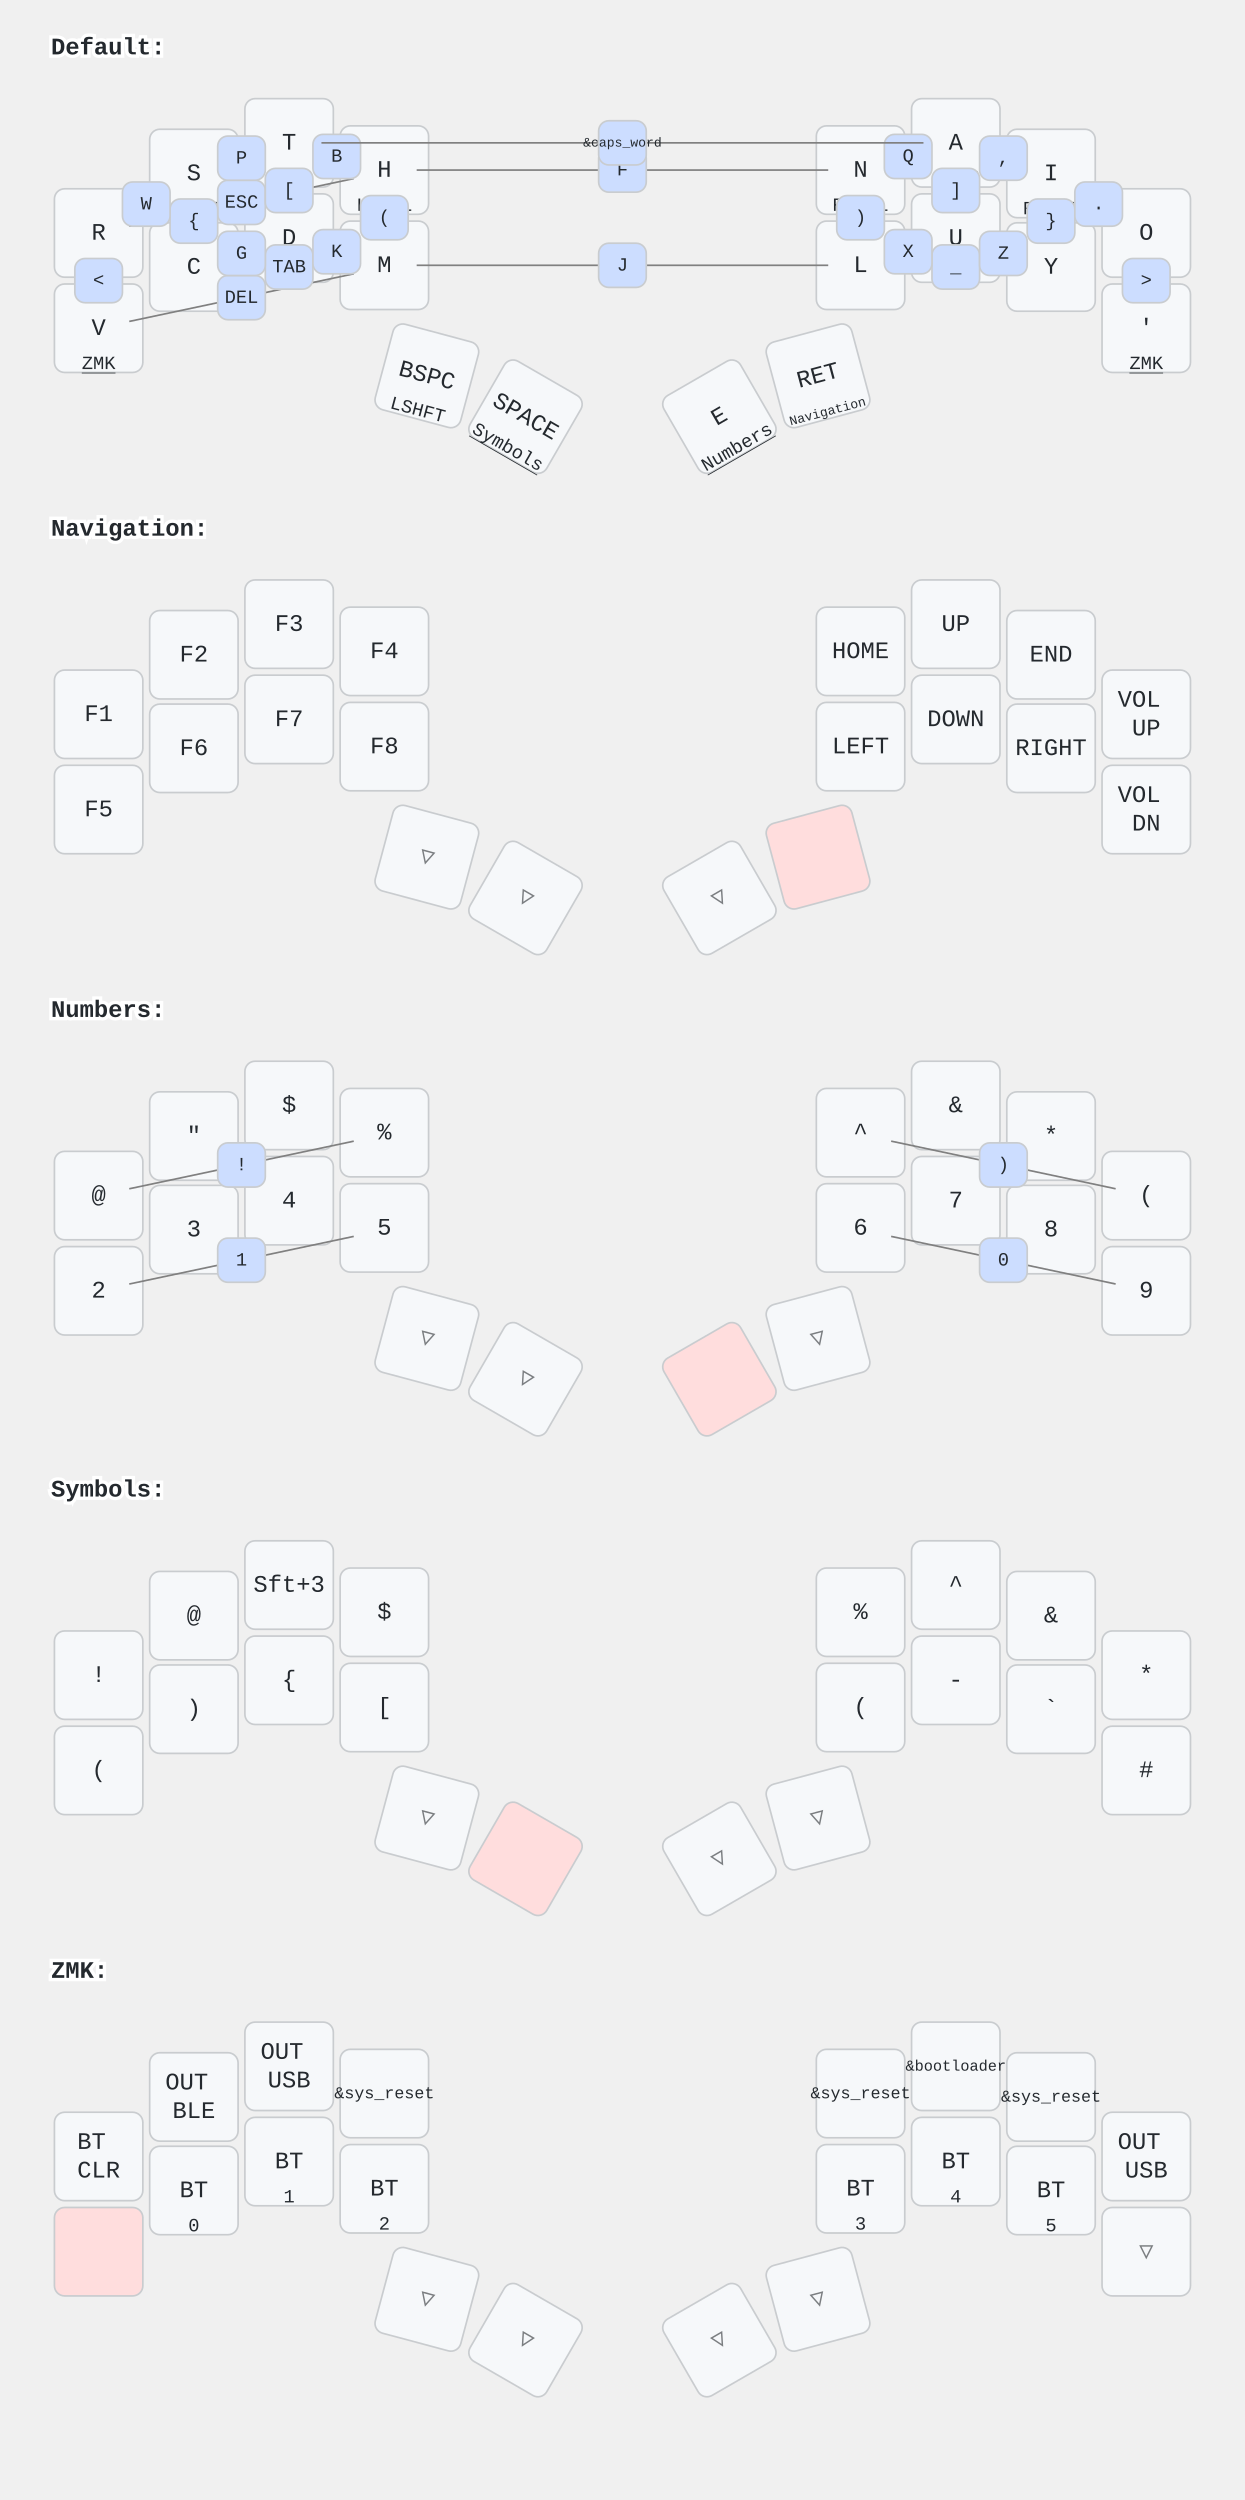
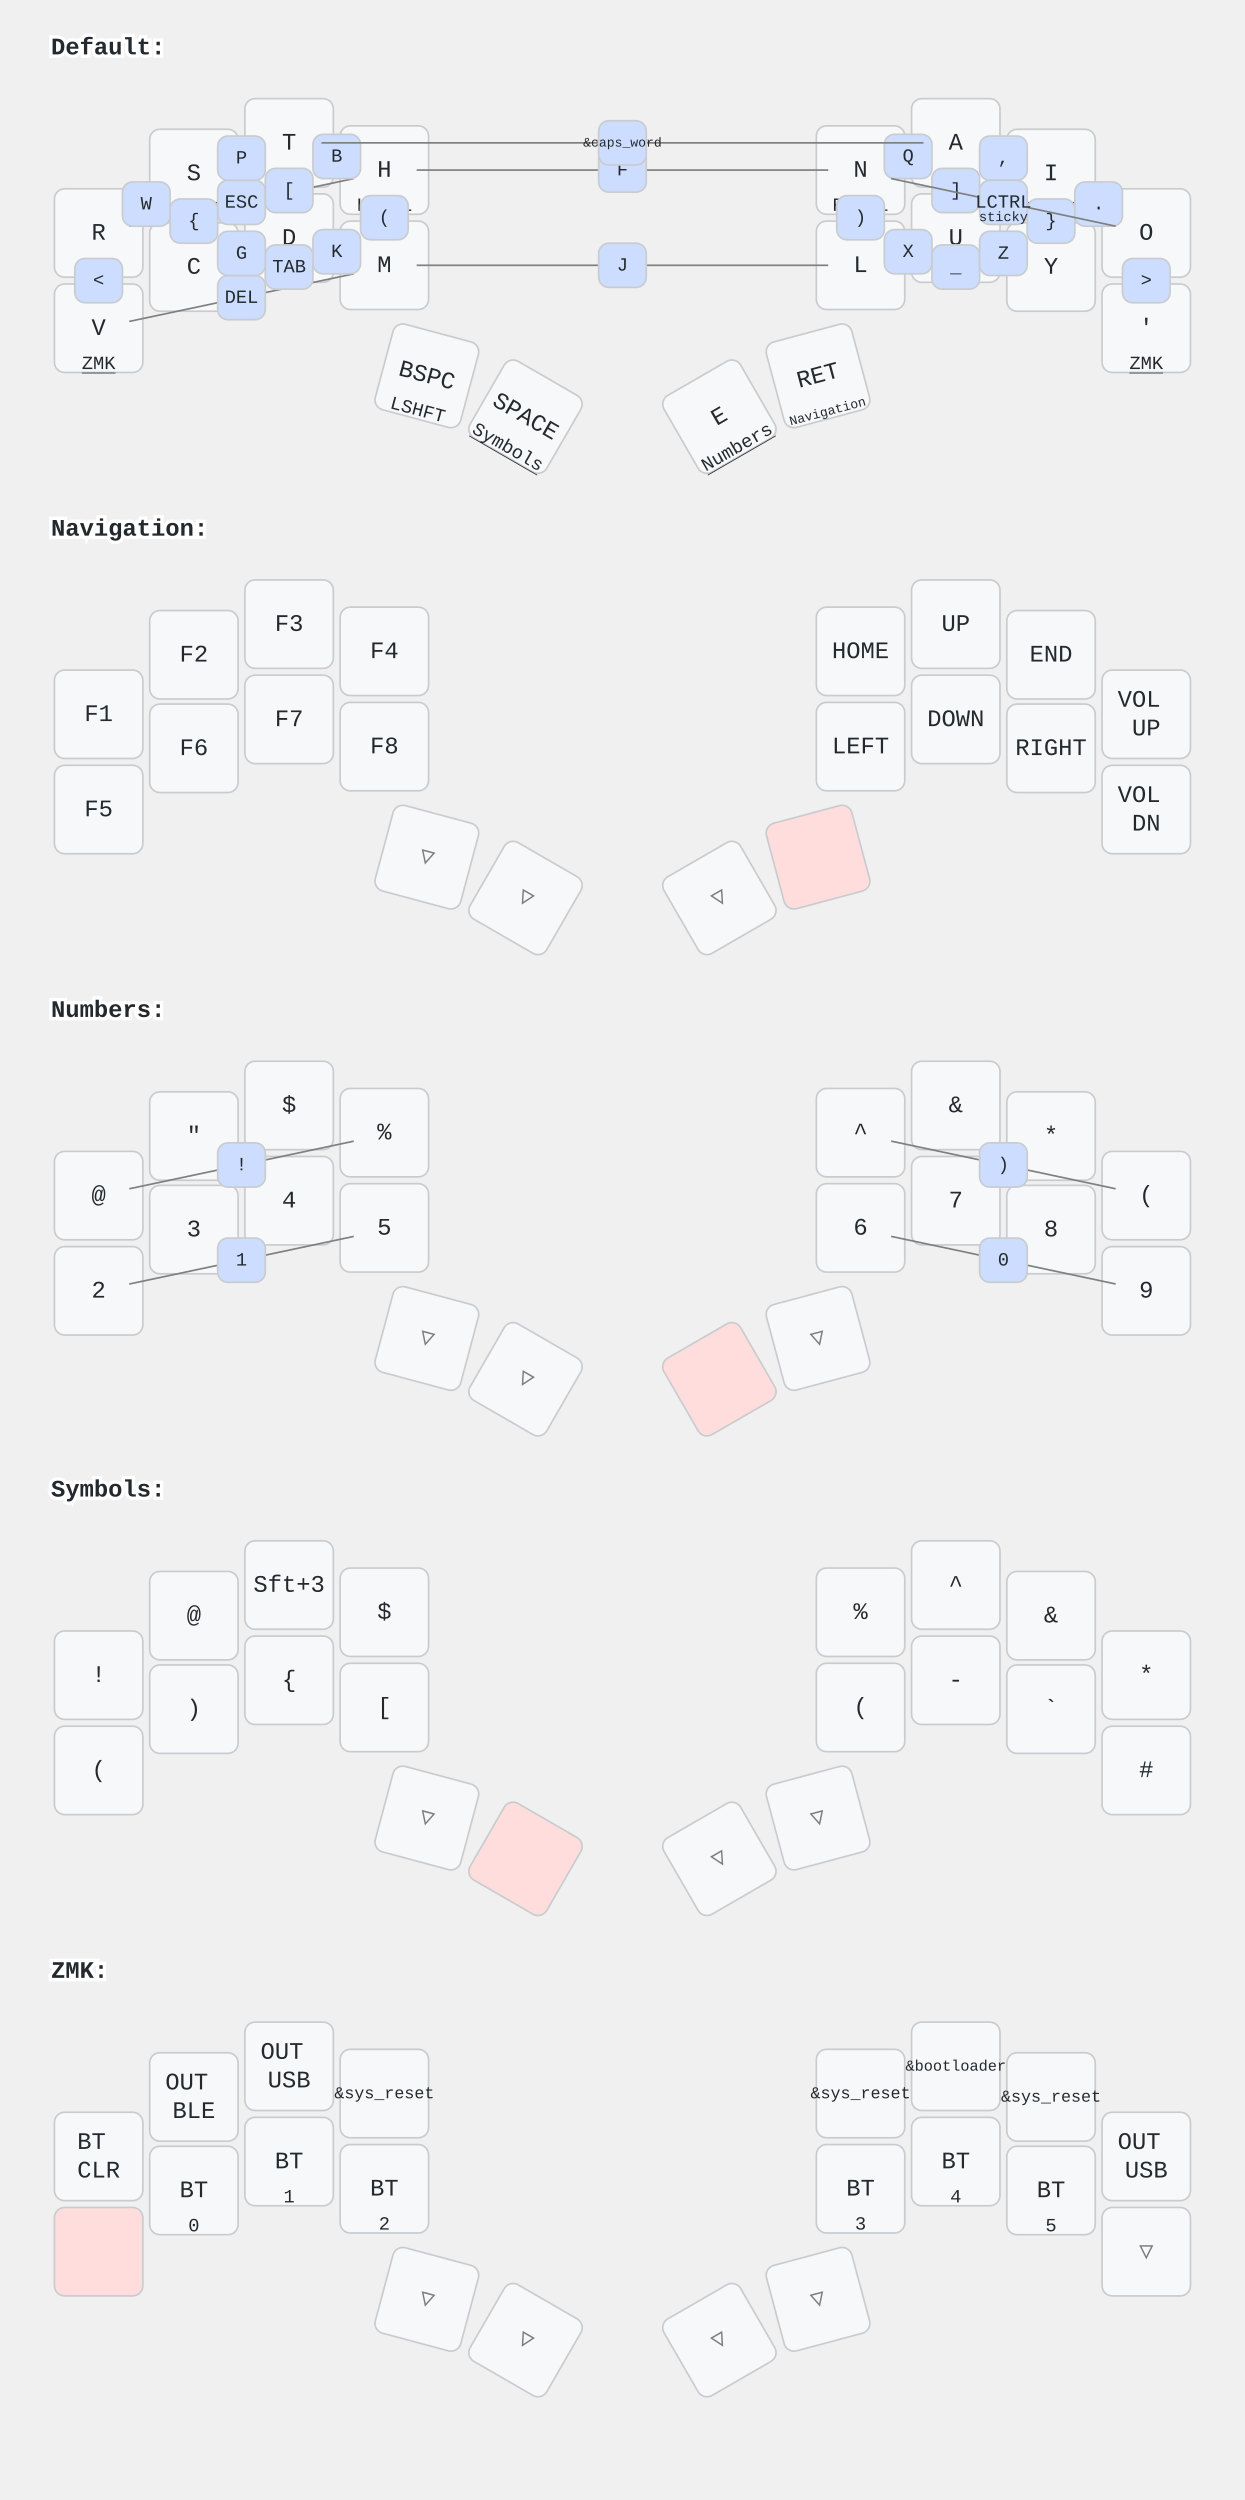
<svg xmlns="http://www.w3.org/2000/svg" width="732" height="1470" viewBox="0 0 732 1470" class="keymap">
  <style>/* inherit to force styles through use tags */
svg path {
    fill: inherit;
}

/* font and background color specifications */
svg.keymap {
    font-family: SFMono-Regular,Consolas,Liberation Mono,Menlo,monospace;
    font-size: 14px;
    font-kerning: normal;
    text-rendering: optimizeLegibility;
    fill: #24292e;
}

/* default key styling */
rect.key {
    fill: #f6f8fa;
}

rect.key, rect.combo {
    stroke: #c9cccf;
    stroke-width: 1;
}

/* default key side styling, only used is draw_key_sides is set */
rect.side {
    filter: brightness(90%);
}

/* color accent for combo boxes */
rect.combo, rect.combo-separate {
    fill: #cdf;
}

/* color accent for held keys */
rect.held, rect.combo.held {
    fill: #fdd;
}

/* color accent for ghost (optional) keys */
rect.ghost, rect.combo.ghost {
    stroke-dasharray: 4, 4;
    stroke-width: 2;
}

text {
    text-anchor: middle;
    dominant-baseline: middle;
}

/* styling for layer labels */
text.label {
    font-weight: bold;
    text-anchor: start;
    stroke: white;
    stroke-width: 4;
    paint-order: stroke;
}

/* styling for optional footer */
text.footer {
    text-anchor: end;
    dominant-baseline: auto;
    stroke: white;
    stroke-width: 4;
    paint-order: stroke;
}

/* styling for combo tap, and key non-tap label text */
text.combo, text.hold, text.shifted, text.left, text.right, text.tl, text.tr, text.bl, text.br {
    font-size: 11px;
}

text.hold, text.bl, text.br {
    text-anchor: middle;
    dominant-baseline: auto;
}

text.shifted, text.tl, text.tr {
    text-anchor: middle;
    dominant-baseline: hanging;
}

text.left, text.tl, text.bl {
    text-anchor: start;
}

text.right, text.tr, text.br {
    text-anchor: end;
}

text.layer-activator {
    text-decoration: underline;
}

/* styling for hold/shifted label text in combo box */
text.combo.hold, text.combo.shifted, text.combo.left, text.combo.right {
    font-size: 8px;
}

/* lighter symbol for transparent keys */
text.trans {
    fill: #7b7e81;
}

/* styling for combo dendrons */
path.combo {
    stroke-width: 1;
    stroke: gray;
    fill: none;
}

/* Start Tabler Icons Cleanup */
/* cannot use height/width with glyphs */
.icon-tabler &gt; path {
    fill: inherit;
    stroke: inherit;
    stroke-width: 2;
}
/* hide tabler's default box */
.icon-tabler &gt; path[stroke="none"][fill="none"] {
    visibility: hidden;
}
/* End Tabler Icons Cleanup */
</style>
  <g transform="translate(30, 0)" class="layer-Default">
    <text x="0" y="28" class="label" id="Default">Default:</text>
    <g transform="translate(0, 56)">
      <g transform="translate(28, 81)" class="key keypos-0">
        <rect rx="6" ry="6" x="-26" y="-26" width="52" height="52" class="key" />
        <text x="0" y="0" class="key tap">R</text>
        <text x="0" y="24" class="key hold">LGUI</text>
      </g>
      <g transform="translate(84, 46)" class="key keypos-1">
        <rect rx="6" ry="6" x="-26" y="-26" width="52" height="52" class="key" />
        <text x="0" y="0" class="key tap">S</text>
        <text x="0" y="24" class="key hold">LSHFT</text>
      </g>
      <g transform="translate(140, 28)" class="key keypos-2">
        <rect rx="6" ry="6" x="-26" y="-26" width="52" height="52" class="key" />
        <text x="0" y="0" class="key tap">T</text>
        <text x="0" y="24" class="key hold">LALT</text>
      </g>
      <g transform="translate(196, 44)" class="key keypos-3">
        <rect rx="6" ry="6" x="-26" y="-26" width="52" height="52" class="key" />
        <text x="0" y="0" class="key tap">H</text>
        <text x="0" y="24" class="key hold">LCTRL</text>
      </g>
      <g transform="translate(476, 44)" class="key keypos-4">
        <rect rx="6" ry="6" x="-26" y="-26" width="52" height="52" class="key" />
        <text x="0" y="0" class="key tap">N</text>
        <text x="0" y="24" class="key hold">RCTRL</text>
      </g>
      <g transform="translate(532, 28)" class="key keypos-5">
        <rect rx="6" ry="6" x="-26" y="-26" width="52" height="52" class="key" />
        <text x="0" y="0" class="key tap">A</text>
        <text x="0" y="24" class="key hold">LALT</text>
      </g>
      <g transform="translate(588, 46)" class="key keypos-6">
        <rect rx="6" ry="6" x="-26" y="-26" width="52" height="52" class="key" />
        <text x="0" y="0" class="key tap">I</text>
        <text x="0" y="24" class="key hold">RSHFT</text>
      </g>
      <g transform="translate(644, 81)" class="key keypos-7">
        <rect rx="6" ry="6" x="-26" y="-26" width="52" height="52" class="key" />
        <text x="0" y="0" class="key tap">O</text>
        <text x="0" y="24" class="key hold">RGUI</text>
      </g>
      <g transform="translate(28, 137)" class="key keypos-8">
        <rect rx="6" ry="6" x="-26" y="-26" width="52" height="52" class="key" />
        <text x="0" y="0" class="key tap">V</text>
        <a href="#ZMK">
          <text x="0" y="24" class="key hold layer-activator">ZMK</text>
        </a>
      </g>
      <g transform="translate(84, 101)" class="key keypos-9">
        <rect rx="6" ry="6" x="-26" y="-26" width="52" height="52" class="key" />
        <text x="0" y="0" class="key tap">C</text>
      </g>
      <g transform="translate(140, 84)" class="key keypos-10">
        <rect rx="6" ry="6" x="-26" y="-26" width="52" height="52" class="key" />
        <text x="0" y="0" class="key tap">D</text>
      </g>
      <g transform="translate(196, 100)" class="key keypos-11">
        <rect rx="6" ry="6" x="-26" y="-26" width="52" height="52" class="key" />
        <text x="0" y="0" class="key tap">M</text>
      </g>
      <g transform="translate(476, 100)" class="key keypos-12">
        <rect rx="6" ry="6" x="-26" y="-26" width="52" height="52" class="key" />
        <text x="0" y="0" class="key tap">L</text>
      </g>
      <g transform="translate(532, 84)" class="key keypos-13">
        <rect rx="6" ry="6" x="-26" y="-26" width="52" height="52" class="key" />
        <text x="0" y="0" class="key tap">U</text>
      </g>
      <g transform="translate(588, 101)" class="key keypos-14">
        <rect rx="6" ry="6" x="-26" y="-26" width="52" height="52" class="key" />
        <text x="0" y="0" class="key tap">Y</text>
      </g>
      <g transform="translate(644, 137)" class="key keypos-15">
        <rect rx="6" ry="6" x="-26" y="-26" width="52" height="52" class="key" />
        <text x="0" y="0" class="key tap">'</text>
        <a href="#ZMK">
          <text x="0" y="24" class="key hold layer-activator">ZMK</text>
        </a>
      </g>
      <g transform="translate(221, 165) rotate(15.0)" class="key keypos-16">
        <rect rx="6" ry="6" x="-26" y="-26" width="52" height="52" class="key" />
        <text x="0" y="0" class="key tap">BSPC</text>
        <text x="0" y="24" class="key hold">LSHFT</text>
      </g>
      <g transform="translate(279, 189) rotate(30.0)" class="key keypos-17">
        <rect rx="6" ry="6" x="-26" y="-26" width="52" height="52" class="key" />
        <text x="0" y="0" class="key tap">SPACE</text>
        <a href="#Symbols">
          <text x="0" y="24" class="key hold layer-activator">Symbols</text>
        </a>
      </g>
      <g transform="translate(393, 189) rotate(-30.0)" class="key keypos-18">
        <rect rx="6" ry="6" x="-26" y="-26" width="52" height="52" class="key" />
        <text x="0" y="0" class="key tap">E</text>
        <a href="#Numbers">
          <text x="0" y="24" class="key hold layer-activator">Numbers</text>
        </a>
      </g>
      <g transform="translate(451, 165) rotate(-15.0)" class="key keypos-19">
        <rect rx="6" ry="6" x="-26" y="-26" width="52" height="52" class="key" />
        <text x="0" y="0" class="key tap">RET</text>
        <a href="#Navigation">
          <text x="0" y="24" class="key hold layer-activator">
            <tspan style="font-size: 70%">Navigation</tspan>
          </text>
        </a>
      </g>
      <g class="combo combopos-0">
        <path d="M112,63 l-66,14" class="combo" />
        <path d="M112,63 l66,-14" class="combo" />
        <rect rx="6" ry="6" x="98" y="50" width="28" height="26" class="combo" />
        <text x="112" y="63" class="combo tap">ESC</text>
      </g>
      <g class="combo combopos-1">
        <path d="M112,119 l-66,14" class="combo" />
        <path d="M112,119 l66,-14" class="combo" />
        <rect rx="6" ry="6" x="98" y="106" width="28" height="26" class="combo" />
        <text x="112" y="119" class="combo tap">DEL</text>
      </g>
      <g class="combo combopos-2">
        <path d="M140,101 l-37,0" class="combo" />
        <path d="M140,101 l37,0" class="combo" />
        <rect rx="6" ry="6" x="126" y="88" width="28" height="26" class="combo" />
        <text x="140" y="101" class="combo tap">TAB</text>
      </g>
      <g class="combo combopos-3">
        <path d="M532,101 l-37,0" class="combo" />
        <path d="M532,101 l37,0" class="combo" />
        <rect rx="6" ry="6" x="518" y="88" width="28" height="26" class="combo" />
        <text x="532" y="101" class="combo tap">_</text>
      </g>
      <g class="combo combopos-4">
        <rect rx="6" ry="6" x="70" y="61" width="28" height="26" class="combo" />
        <text x="84" y="74" class="combo tap">{</text>
      </g>
      <g class="combo combopos-5">
        <rect rx="6" ry="6" x="182" y="59" width="28" height="26" class="combo" />
        <text x="196" y="72" class="combo tap">(</text>
      </g>
      <g class="combo combopos-6">
        <rect rx="6" ry="6" x="126" y="43" width="28" height="26" class="combo" />
        <text x="140" y="56" class="combo tap">[</text>
      </g>
      <g class="combo combopos-7">
        <rect rx="6" ry="6" x="574" y="61" width="28" height="26" class="combo" />
        <text x="588" y="74" class="combo tap">}</text>
      </g>
      <g class="combo combopos-8">
        <rect rx="6" ry="6" x="462" y="59" width="28" height="26" class="combo" />
        <text x="476" y="72" class="combo tap">)</text>
      </g>
      <g class="combo combopos-9">
        <rect rx="6" ry="6" x="518" y="43" width="28" height="26" class="combo" />
        <text x="532" y="56" class="combo tap">]</text>
      </g>
      <g class="combo combopos-10">
        <rect rx="6" ry="6" x="14" y="96" width="28" height="26" class="combo" />
        <text x="28" y="109" class="combo tap">&lt;</text>
      </g>
      <g class="combo combopos-11">
        <rect rx="6" ry="6" x="630" y="96" width="28" height="26" class="combo" />
        <text x="644" y="109" class="combo tap">&gt;</text>
      </g>
      <g class="combo combopos-12">
        <rect rx="6" ry="6" x="42" y="51" width="28" height="26" class="combo" />
        <text x="56" y="64" class="combo tap">W</text>
      </g>
      <g class="combo combopos-13">
        <rect rx="6" ry="6" x="98" y="24" width="28" height="26" class="combo" />
        <text x="112" y="37" class="combo tap">P</text>
      </g>
      <g class="combo combopos-14">
        <rect rx="6" ry="6" x="154" y="23" width="28" height="26" class="combo" />
        <text x="168" y="36" class="combo tap">B</text>
      </g>
      <g class="combo combopos-15">
        <path d="M336,44 l-121,0" class="combo" />
        <path d="M336,44 l121,0" class="combo" />
        <rect rx="6" ry="6" x="322" y="31" width="28" height="26" class="combo" />
        <text x="336" y="44" class="combo tap">F</text>
      </g>
      <g class="combo combopos-16">
        <rect rx="6" ry="6" x="490" y="23" width="28" height="26" class="combo" />
        <text x="504" y="36" class="combo tap">Q</text>
      </g>
      <g class="combo combopos-17">
        <rect rx="6" ry="6" x="546" y="24" width="28" height="26" class="combo" />
        <text x="560" y="37" class="combo tap">,</text>
      </g>
      <g class="combo combopos-18">
        <rect rx="6" ry="6" x="602" y="51" width="28" height="26" class="combo" />
        <text x="616" y="64" class="combo tap">.</text>
      </g>
      <g class="combo combopos-19">
        <rect rx="6" ry="6" x="98" y="80" width="28" height="26" class="combo" />
        <text x="112" y="93" class="combo tap">G</text>
      </g>
      <g class="combo combopos-20">
        <rect rx="6" ry="6" x="154" y="79" width="28" height="26" class="combo" />
        <text x="168" y="92" class="combo tap">K</text>
      </g>
      <g class="combo combopos-21">
        <path d="M336,100 l-121,0" class="combo" />
        <path d="M336,100 l121,0" class="combo" />
        <rect rx="6" ry="6" x="322" y="87" width="28" height="26" class="combo" />
        <text x="336" y="100" class="combo tap">J</text>
      </g>
      <g class="combo combopos-22">
        <rect rx="6" ry="6" x="490" y="79" width="28" height="26" class="combo" />
        <text x="504" y="92" class="combo tap">X</text>
      </g>
      <g class="combo combopos-23">
        <rect rx="6" ry="6" x="546" y="80" width="28" height="26" class="combo" />
        <text x="560" y="93" class="combo tap">Z</text>
      </g>
      <g class="combo combopos-24">
        <path d="M336,28 l-177,0" class="combo" />
        <path d="M336,28 l177,0" class="combo" />
        <rect rx="6" ry="6" x="322" y="15" width="28" height="26" class="combo" />
        <text x="336" y="28" class="combo tap">
          <tspan style="font-size: 70%">&amp;caps_word</tspan>
        </text>
      </g>
+       <g class="combo combopos-25">
+         <path d="M560,63 l-66,-14" class="combo" />
+         <path d="M560,63 l66,14" class="combo" />
+         <rect rx="6" ry="6" x="546" y="50" width="28" height="26" class="combo" />
+         <text x="560" y="63" class="combo tap">LCTRL</text>
+         <text x="560" y="74" class="combo hold">sticky</text>
+       </g>
    </g>
  </g>
  <g transform="translate(30, 283)" class="layer-Navigation">
    <text x="0" y="28" class="label" id="Navigation">Navigation:</text>
    <g transform="translate(0, 56)">
      <g transform="translate(28, 81)" class="key keypos-0">
        <rect rx="6" ry="6" x="-26" y="-26" width="52" height="52" class="key" />
        <text x="0" y="0" class="key tap">F1</text>
      </g>
      <g transform="translate(84, 46)" class="key keypos-1">
        <rect rx="6" ry="6" x="-26" y="-26" width="52" height="52" class="key" />
        <text x="0" y="0" class="key tap">F2</text>
      </g>
      <g transform="translate(140, 28)" class="key keypos-2">
        <rect rx="6" ry="6" x="-26" y="-26" width="52" height="52" class="key" />
        <text x="0" y="0" class="key tap">F3</text>
      </g>
      <g transform="translate(196, 44)" class="key keypos-3">
        <rect rx="6" ry="6" x="-26" y="-26" width="52" height="52" class="key" />
        <text x="0" y="0" class="key tap">F4</text>
      </g>
      <g transform="translate(476, 44)" class="key keypos-4">
        <rect rx="6" ry="6" x="-26" y="-26" width="52" height="52" class="key" />
        <text x="0" y="0" class="key tap">HOME</text>
      </g>
      <g transform="translate(532, 28)" class="key keypos-5">
        <rect rx="6" ry="6" x="-26" y="-26" width="52" height="52" class="key" />
        <text x="0" y="0" class="key tap">UP</text>
      </g>
      <g transform="translate(588, 46)" class="key keypos-6">
        <rect rx="6" ry="6" x="-26" y="-26" width="52" height="52" class="key" />
        <text x="0" y="0" class="key tap">END</text>
      </g>
      <g transform="translate(644, 81)" class="key keypos-7">
        <rect rx="6" ry="6" x="-26" y="-26" width="52" height="52" class="key" />
        <text x="0" y="0" class="key tap">
          <tspan x="0" dy="-0.6em">VOL</tspan>
          <tspan x="0" dy="1.2em">UP</tspan>
        </text>
      </g>
      <g transform="translate(28, 137)" class="key keypos-8">
        <rect rx="6" ry="6" x="-26" y="-26" width="52" height="52" class="key" />
        <text x="0" y="0" class="key tap">F5</text>
      </g>
      <g transform="translate(84, 101)" class="key keypos-9">
        <rect rx="6" ry="6" x="-26" y="-26" width="52" height="52" class="key" />
        <text x="0" y="0" class="key tap">F6</text>
      </g>
      <g transform="translate(140, 84)" class="key keypos-10">
        <rect rx="6" ry="6" x="-26" y="-26" width="52" height="52" class="key" />
        <text x="0" y="0" class="key tap">F7</text>
      </g>
      <g transform="translate(196, 100)" class="key keypos-11">
        <rect rx="6" ry="6" x="-26" y="-26" width="52" height="52" class="key" />
        <text x="0" y="0" class="key tap">F8</text>
      </g>
      <g transform="translate(476, 100)" class="key keypos-12">
        <rect rx="6" ry="6" x="-26" y="-26" width="52" height="52" class="key" />
        <text x="0" y="0" class="key tap">LEFT</text>
      </g>
      <g transform="translate(532, 84)" class="key keypos-13">
        <rect rx="6" ry="6" x="-26" y="-26" width="52" height="52" class="key" />
        <text x="0" y="0" class="key tap">DOWN</text>
      </g>
      <g transform="translate(588, 101)" class="key keypos-14">
        <rect rx="6" ry="6" x="-26" y="-26" width="52" height="52" class="key" />
        <text x="0" y="0" class="key tap">RIGHT</text>
      </g>
      <g transform="translate(644, 137)" class="key keypos-15">
        <rect rx="6" ry="6" x="-26" y="-26" width="52" height="52" class="key" />
        <text x="0" y="0" class="key tap">
          <tspan x="0" dy="-0.6em">VOL</tspan>
          <tspan x="0" dy="1.2em">DN</tspan>
        </text>
      </g>
      <g transform="translate(221, 165) rotate(15.0)" class="key trans keypos-16">
        <rect rx="6" ry="6" x="-26" y="-26" width="52" height="52" class="key trans" />
        <text x="0" y="0" class="key trans tap">▽</text>
      </g>
      <g transform="translate(279, 189) rotate(30.0)" class="key trans keypos-17">
        <rect rx="6" ry="6" x="-26" y="-26" width="52" height="52" class="key trans" />
        <text x="0" y="0" class="key trans tap">▽</text>
      </g>
      <g transform="translate(393, 189) rotate(-30.0)" class="key trans keypos-18">
        <rect rx="6" ry="6" x="-26" y="-26" width="52" height="52" class="key trans" />
        <text x="0" y="0" class="key trans tap">▽</text>
      </g>
      <g transform="translate(451, 165) rotate(-15.0)" class="key held keypos-19">
        <rect rx="6" ry="6" x="-26" y="-26" width="52" height="52" class="key held" />
      </g>
    </g>
  </g>
  <g transform="translate(30, 566)" class="layer-Numbers">
    <text x="0" y="28" class="label" id="Numbers">Numbers:</text>
    <g transform="translate(0, 56)">
      <g transform="translate(28, 81)" class="key keypos-0">
        <rect rx="6" ry="6" x="-26" y="-26" width="52" height="52" class="key" />
        <text x="0" y="0" class="key tap">@</text>
      </g>
      <g transform="translate(84, 46)" class="key keypos-1">
        <rect rx="6" ry="6" x="-26" y="-26" width="52" height="52" class="key" />
        <text x="0" y="0" class="key tap">"</text>
      </g>
      <g transform="translate(140, 28)" class="key keypos-2">
        <rect rx="6" ry="6" x="-26" y="-26" width="52" height="52" class="key" />
        <text x="0" y="0" class="key tap">$</text>
      </g>
      <g transform="translate(196, 44)" class="key keypos-3">
        <rect rx="6" ry="6" x="-26" y="-26" width="52" height="52" class="key" />
        <text x="0" y="0" class="key tap">%</text>
      </g>
      <g transform="translate(476, 44)" class="key keypos-4">
        <rect rx="6" ry="6" x="-26" y="-26" width="52" height="52" class="key" />
        <text x="0" y="0" class="key tap">^</text>
      </g>
      <g transform="translate(532, 28)" class="key keypos-5">
        <rect rx="6" ry="6" x="-26" y="-26" width="52" height="52" class="key" />
        <text x="0" y="0" class="key tap">&amp;</text>
      </g>
      <g transform="translate(588, 46)" class="key keypos-6">
        <rect rx="6" ry="6" x="-26" y="-26" width="52" height="52" class="key" />
        <text x="0" y="0" class="key tap">*</text>
      </g>
      <g transform="translate(644, 81)" class="key keypos-7">
        <rect rx="6" ry="6" x="-26" y="-26" width="52" height="52" class="key" />
        <text x="0" y="0" class="key tap">(</text>
      </g>
      <g transform="translate(28, 137)" class="key keypos-8">
        <rect rx="6" ry="6" x="-26" y="-26" width="52" height="52" class="key" />
        <text x="0" y="0" class="key tap">2</text>
      </g>
      <g transform="translate(84, 101)" class="key keypos-9">
        <rect rx="6" ry="6" x="-26" y="-26" width="52" height="52" class="key" />
        <text x="0" y="0" class="key tap">3</text>
      </g>
      <g transform="translate(140, 84)" class="key keypos-10">
        <rect rx="6" ry="6" x="-26" y="-26" width="52" height="52" class="key" />
        <text x="0" y="0" class="key tap">4</text>
      </g>
      <g transform="translate(196, 100)" class="key keypos-11">
        <rect rx="6" ry="6" x="-26" y="-26" width="52" height="52" class="key" />
        <text x="0" y="0" class="key tap">5</text>
      </g>
      <g transform="translate(476, 100)" class="key keypos-12">
        <rect rx="6" ry="6" x="-26" y="-26" width="52" height="52" class="key" />
        <text x="0" y="0" class="key tap">6</text>
      </g>
      <g transform="translate(532, 84)" class="key keypos-13">
        <rect rx="6" ry="6" x="-26" y="-26" width="52" height="52" class="key" />
        <text x="0" y="0" class="key tap">7</text>
      </g>
      <g transform="translate(588, 101)" class="key keypos-14">
        <rect rx="6" ry="6" x="-26" y="-26" width="52" height="52" class="key" />
        <text x="0" y="0" class="key tap">8</text>
      </g>
      <g transform="translate(644, 137)" class="key keypos-15">
        <rect rx="6" ry="6" x="-26" y="-26" width="52" height="52" class="key" />
        <text x="0" y="0" class="key tap">9</text>
      </g>
      <g transform="translate(221, 165) rotate(15.0)" class="key trans keypos-16">
        <rect rx="6" ry="6" x="-26" y="-26" width="52" height="52" class="key trans" />
        <text x="0" y="0" class="key trans tap">▽</text>
      </g>
      <g transform="translate(279, 189) rotate(30.0)" class="key trans keypos-17">
        <rect rx="6" ry="6" x="-26" y="-26" width="52" height="52" class="key trans" />
        <text x="0" y="0" class="key trans tap">▽</text>
      </g>
      <g transform="translate(393, 189) rotate(-30.0)" class="key held keypos-18">
        <rect rx="6" ry="6" x="-26" y="-26" width="52" height="52" class="key held" />
      </g>
      <g transform="translate(451, 165) rotate(-15.0)" class="key trans keypos-19">
        <rect rx="6" ry="6" x="-26" y="-26" width="52" height="52" class="key trans" />
        <text x="0" y="0" class="key trans tap">▽</text>
      </g>
      <g class="combo combopos-0">
        <path d="M112,63 l-66,14" class="combo" />
        <path d="M112,63 l66,-14" class="combo" />
        <rect rx="6" ry="6" x="98" y="50" width="28" height="26" class="combo" />
        <text x="112" y="63" class="combo tap">!</text>
      </g>
      <g class="combo combopos-1">
        <path d="M560,63 l-66,-14" class="combo" />
        <path d="M560,63 l66,14" class="combo" />
        <rect rx="6" ry="6" x="546" y="50" width="28" height="26" class="combo" />
        <text x="560" y="63" class="combo tap">)</text>
      </g>
      <g class="combo combopos-2">
        <path d="M112,119 l-66,14" class="combo" />
        <path d="M112,119 l66,-14" class="combo" />
        <rect rx="6" ry="6" x="98" y="106" width="28" height="26" class="combo" />
        <text x="112" y="119" class="combo tap">1</text>
      </g>
      <g class="combo combopos-3">
        <path d="M560,119 l-66,-14" class="combo" />
        <path d="M560,119 l66,14" class="combo" />
        <rect rx="6" ry="6" x="546" y="106" width="28" height="26" class="combo" />
        <text x="560" y="119" class="combo tap">0</text>
      </g>
    </g>
  </g>
  <g transform="translate(30, 848)" class="layer-Symbols">
    <text x="0" y="28" class="label" id="Symbols">Symbols:</text>
    <g transform="translate(0, 56)">
      <g transform="translate(28, 81)" class="key keypos-0">
        <rect rx="6" ry="6" x="-26" y="-26" width="52" height="52" class="key" />
        <text x="0" y="0" class="key tap">!</text>
      </g>
      <g transform="translate(84, 46)" class="key keypos-1">
        <rect rx="6" ry="6" x="-26" y="-26" width="52" height="52" class="key" />
        <text x="0" y="0" class="key tap">@</text>
      </g>
      <g transform="translate(140, 28)" class="key keypos-2">
        <rect rx="6" ry="6" x="-26" y="-26" width="52" height="52" class="key" />
        <text x="0" y="0" class="key tap">Sft+3</text>
      </g>
      <g transform="translate(196, 44)" class="key keypos-3">
        <rect rx="6" ry="6" x="-26" y="-26" width="52" height="52" class="key" />
        <text x="0" y="0" class="key tap">$</text>
      </g>
      <g transform="translate(476, 44)" class="key keypos-4">
        <rect rx="6" ry="6" x="-26" y="-26" width="52" height="52" class="key" />
        <text x="0" y="0" class="key tap">%</text>
      </g>
      <g transform="translate(532, 28)" class="key keypos-5">
        <rect rx="6" ry="6" x="-26" y="-26" width="52" height="52" class="key" />
        <text x="0" y="0" class="key tap">^</text>
      </g>
      <g transform="translate(588, 46)" class="key keypos-6">
        <rect rx="6" ry="6" x="-26" y="-26" width="52" height="52" class="key" />
        <text x="0" y="0" class="key tap">&amp;</text>
      </g>
      <g transform="translate(644, 81)" class="key keypos-7">
        <rect rx="6" ry="6" x="-26" y="-26" width="52" height="52" class="key" />
        <text x="0" y="0" class="key tap">*</text>
      </g>
      <g transform="translate(28, 137)" class="key keypos-8">
        <rect rx="6" ry="6" x="-26" y="-26" width="52" height="52" class="key" />
        <text x="0" y="0" class="key tap">(</text>
      </g>
      <g transform="translate(84, 101)" class="key keypos-9">
        <rect rx="6" ry="6" x="-26" y="-26" width="52" height="52" class="key" />
        <text x="0" y="0" class="key tap">)</text>
      </g>
      <g transform="translate(140, 84)" class="key keypos-10">
        <rect rx="6" ry="6" x="-26" y="-26" width="52" height="52" class="key" />
        <text x="0" y="0" class="key tap">{</text>
      </g>
      <g transform="translate(196, 100)" class="key keypos-11">
        <rect rx="6" ry="6" x="-26" y="-26" width="52" height="52" class="key" />
        <text x="0" y="0" class="key tap">[</text>
      </g>
      <g transform="translate(476, 100)" class="key keypos-12">
        <rect rx="6" ry="6" x="-26" y="-26" width="52" height="52" class="key" />
        <text x="0" y="0" class="key tap">(</text>
      </g>
      <g transform="translate(532, 84)" class="key keypos-13">
        <rect rx="6" ry="6" x="-26" y="-26" width="52" height="52" class="key" />
        <text x="0" y="0" class="key tap">-</text>
      </g>
      <g transform="translate(588, 101)" class="key keypos-14">
        <rect rx="6" ry="6" x="-26" y="-26" width="52" height="52" class="key" />
        <text x="0" y="0" class="key tap">`</text>
      </g>
      <g transform="translate(644, 137)" class="key keypos-15">
        <rect rx="6" ry="6" x="-26" y="-26" width="52" height="52" class="key" />
        <text x="0" y="0" class="key tap">#</text>
      </g>
      <g transform="translate(221, 165) rotate(15.0)" class="key trans keypos-16">
        <rect rx="6" ry="6" x="-26" y="-26" width="52" height="52" class="key trans" />
        <text x="0" y="0" class="key trans tap">▽</text>
      </g>
      <g transform="translate(279, 189) rotate(30.0)" class="key held keypos-17">
        <rect rx="6" ry="6" x="-26" y="-26" width="52" height="52" class="key held" />
      </g>
      <g transform="translate(393, 189) rotate(-30.0)" class="key trans keypos-18">
        <rect rx="6" ry="6" x="-26" y="-26" width="52" height="52" class="key trans" />
        <text x="0" y="0" class="key trans tap">▽</text>
      </g>
      <g transform="translate(451, 165) rotate(-15.0)" class="key trans keypos-19">
        <rect rx="6" ry="6" x="-26" y="-26" width="52" height="52" class="key trans" />
        <text x="0" y="0" class="key trans tap">▽</text>
      </g>
    </g>
  </g>
  <g transform="translate(30, 1131)" class="layer-ZMK">
    <text x="0" y="28" class="label" id="ZMK">ZMK:</text>
    <g transform="translate(0, 56)">
      <g transform="translate(28, 81)" class="key keypos-0">
        <rect rx="6" ry="6" x="-26" y="-26" width="52" height="52" class="key" />
        <text x="0" y="0" class="key tap">
          <tspan x="0" dy="-0.6em">BT</tspan>
          <tspan x="0" dy="1.2em">CLR</tspan>
        </text>
      </g>
      <g transform="translate(84, 46)" class="key keypos-1">
        <rect rx="6" ry="6" x="-26" y="-26" width="52" height="52" class="key" />
        <text x="0" y="0" class="key tap">
          <tspan x="0" dy="-0.6em">OUT</tspan>
          <tspan x="0" dy="1.2em">BLE</tspan>
        </text>
      </g>
      <g transform="translate(140, 28)" class="key keypos-2">
        <rect rx="6" ry="6" x="-26" y="-26" width="52" height="52" class="key" />
        <text x="0" y="0" class="key tap">
          <tspan x="0" dy="-0.6em">OUT</tspan>
          <tspan x="0" dy="1.2em">USB</tspan>
        </text>
      </g>
      <g transform="translate(196, 44)" class="key keypos-3">
        <rect rx="6" ry="6" x="-26" y="-26" width="52" height="52" class="key" />
        <text x="0" y="0" class="key tap">
          <tspan style="font-size: 70%">&amp;sys_reset</tspan>
        </text>
      </g>
      <g transform="translate(476, 44)" class="key keypos-4">
        <rect rx="6" ry="6" x="-26" y="-26" width="52" height="52" class="key" />
        <text x="0" y="0" class="key tap">
          <tspan style="font-size: 70%">&amp;sys_reset</tspan>
        </text>
      </g>
      <g transform="translate(532, 28)" class="key keypos-5">
        <rect rx="6" ry="6" x="-26" y="-26" width="52" height="52" class="key" />
        <text x="0" y="0" class="key tap">
          <tspan style="font-size: 64%">&amp;bootloader</tspan>
        </text>
      </g>
      <g transform="translate(588, 46)" class="key keypos-6">
        <rect rx="6" ry="6" x="-26" y="-26" width="52" height="52" class="key" />
        <text x="0" y="0" class="key tap">
          <tspan style="font-size: 70%">&amp;sys_reset</tspan>
        </text>
      </g>
      <g transform="translate(644, 81)" class="key keypos-7">
        <rect rx="6" ry="6" x="-26" y="-26" width="52" height="52" class="key" />
        <text x="0" y="0" class="key tap">
          <tspan x="0" dy="-0.6em">OUT</tspan>
          <tspan x="0" dy="1.2em">USB</tspan>
        </text>
      </g>
      <g transform="translate(28, 137)" class="key held keypos-8">
        <rect rx="6" ry="6" x="-26" y="-26" width="52" height="52" class="key held" />
      </g>
      <g transform="translate(84, 101)" class="key keypos-9">
        <rect rx="6" ry="6" x="-26" y="-26" width="52" height="52" class="key" />
        <text x="0" y="0" class="key tap">BT</text>
        <text x="0" y="24" class="key hold">0</text>
      </g>
      <g transform="translate(140, 84)" class="key keypos-10">
        <rect rx="6" ry="6" x="-26" y="-26" width="52" height="52" class="key" />
        <text x="0" y="0" class="key tap">BT</text>
        <text x="0" y="24" class="key hold">1</text>
      </g>
      <g transform="translate(196, 100)" class="key keypos-11">
        <rect rx="6" ry="6" x="-26" y="-26" width="52" height="52" class="key" />
        <text x="0" y="0" class="key tap">BT</text>
        <text x="0" y="24" class="key hold">2</text>
      </g>
      <g transform="translate(476, 100)" class="key keypos-12">
        <rect rx="6" ry="6" x="-26" y="-26" width="52" height="52" class="key" />
        <text x="0" y="0" class="key tap">BT</text>
        <text x="0" y="24" class="key hold">3</text>
      </g>
      <g transform="translate(532, 84)" class="key keypos-13">
        <rect rx="6" ry="6" x="-26" y="-26" width="52" height="52" class="key" />
        <text x="0" y="0" class="key tap">BT</text>
        <text x="0" y="24" class="key hold">4</text>
      </g>
      <g transform="translate(588, 101)" class="key keypos-14">
        <rect rx="6" ry="6" x="-26" y="-26" width="52" height="52" class="key" />
        <text x="0" y="0" class="key tap">BT</text>
        <text x="0" y="24" class="key hold">5</text>
      </g>
      <g transform="translate(644, 137)" class="key trans keypos-15">
        <rect rx="6" ry="6" x="-26" y="-26" width="52" height="52" class="key trans" />
        <text x="0" y="0" class="key trans tap">▽</text>
      </g>
      <g transform="translate(221, 165) rotate(15.0)" class="key trans keypos-16">
        <rect rx="6" ry="6" x="-26" y="-26" width="52" height="52" class="key trans" />
        <text x="0" y="0" class="key trans tap">▽</text>
      </g>
      <g transform="translate(279, 189) rotate(30.0)" class="key trans keypos-17">
        <rect rx="6" ry="6" x="-26" y="-26" width="52" height="52" class="key trans" />
        <text x="0" y="0" class="key trans tap">▽</text>
      </g>
      <g transform="translate(393, 189) rotate(-30.0)" class="key trans keypos-18">
        <rect rx="6" ry="6" x="-26" y="-26" width="52" height="52" class="key trans" />
        <text x="0" y="0" class="key trans tap">▽</text>
      </g>
      <g transform="translate(451, 165) rotate(-15.0)" class="key trans keypos-19">
        <rect rx="6" ry="6" x="-26" y="-26" width="52" height="52" class="key trans" />
        <text x="0" y="0" class="key trans tap">▽</text>
      </g>
    </g>
  </g>
</svg>
